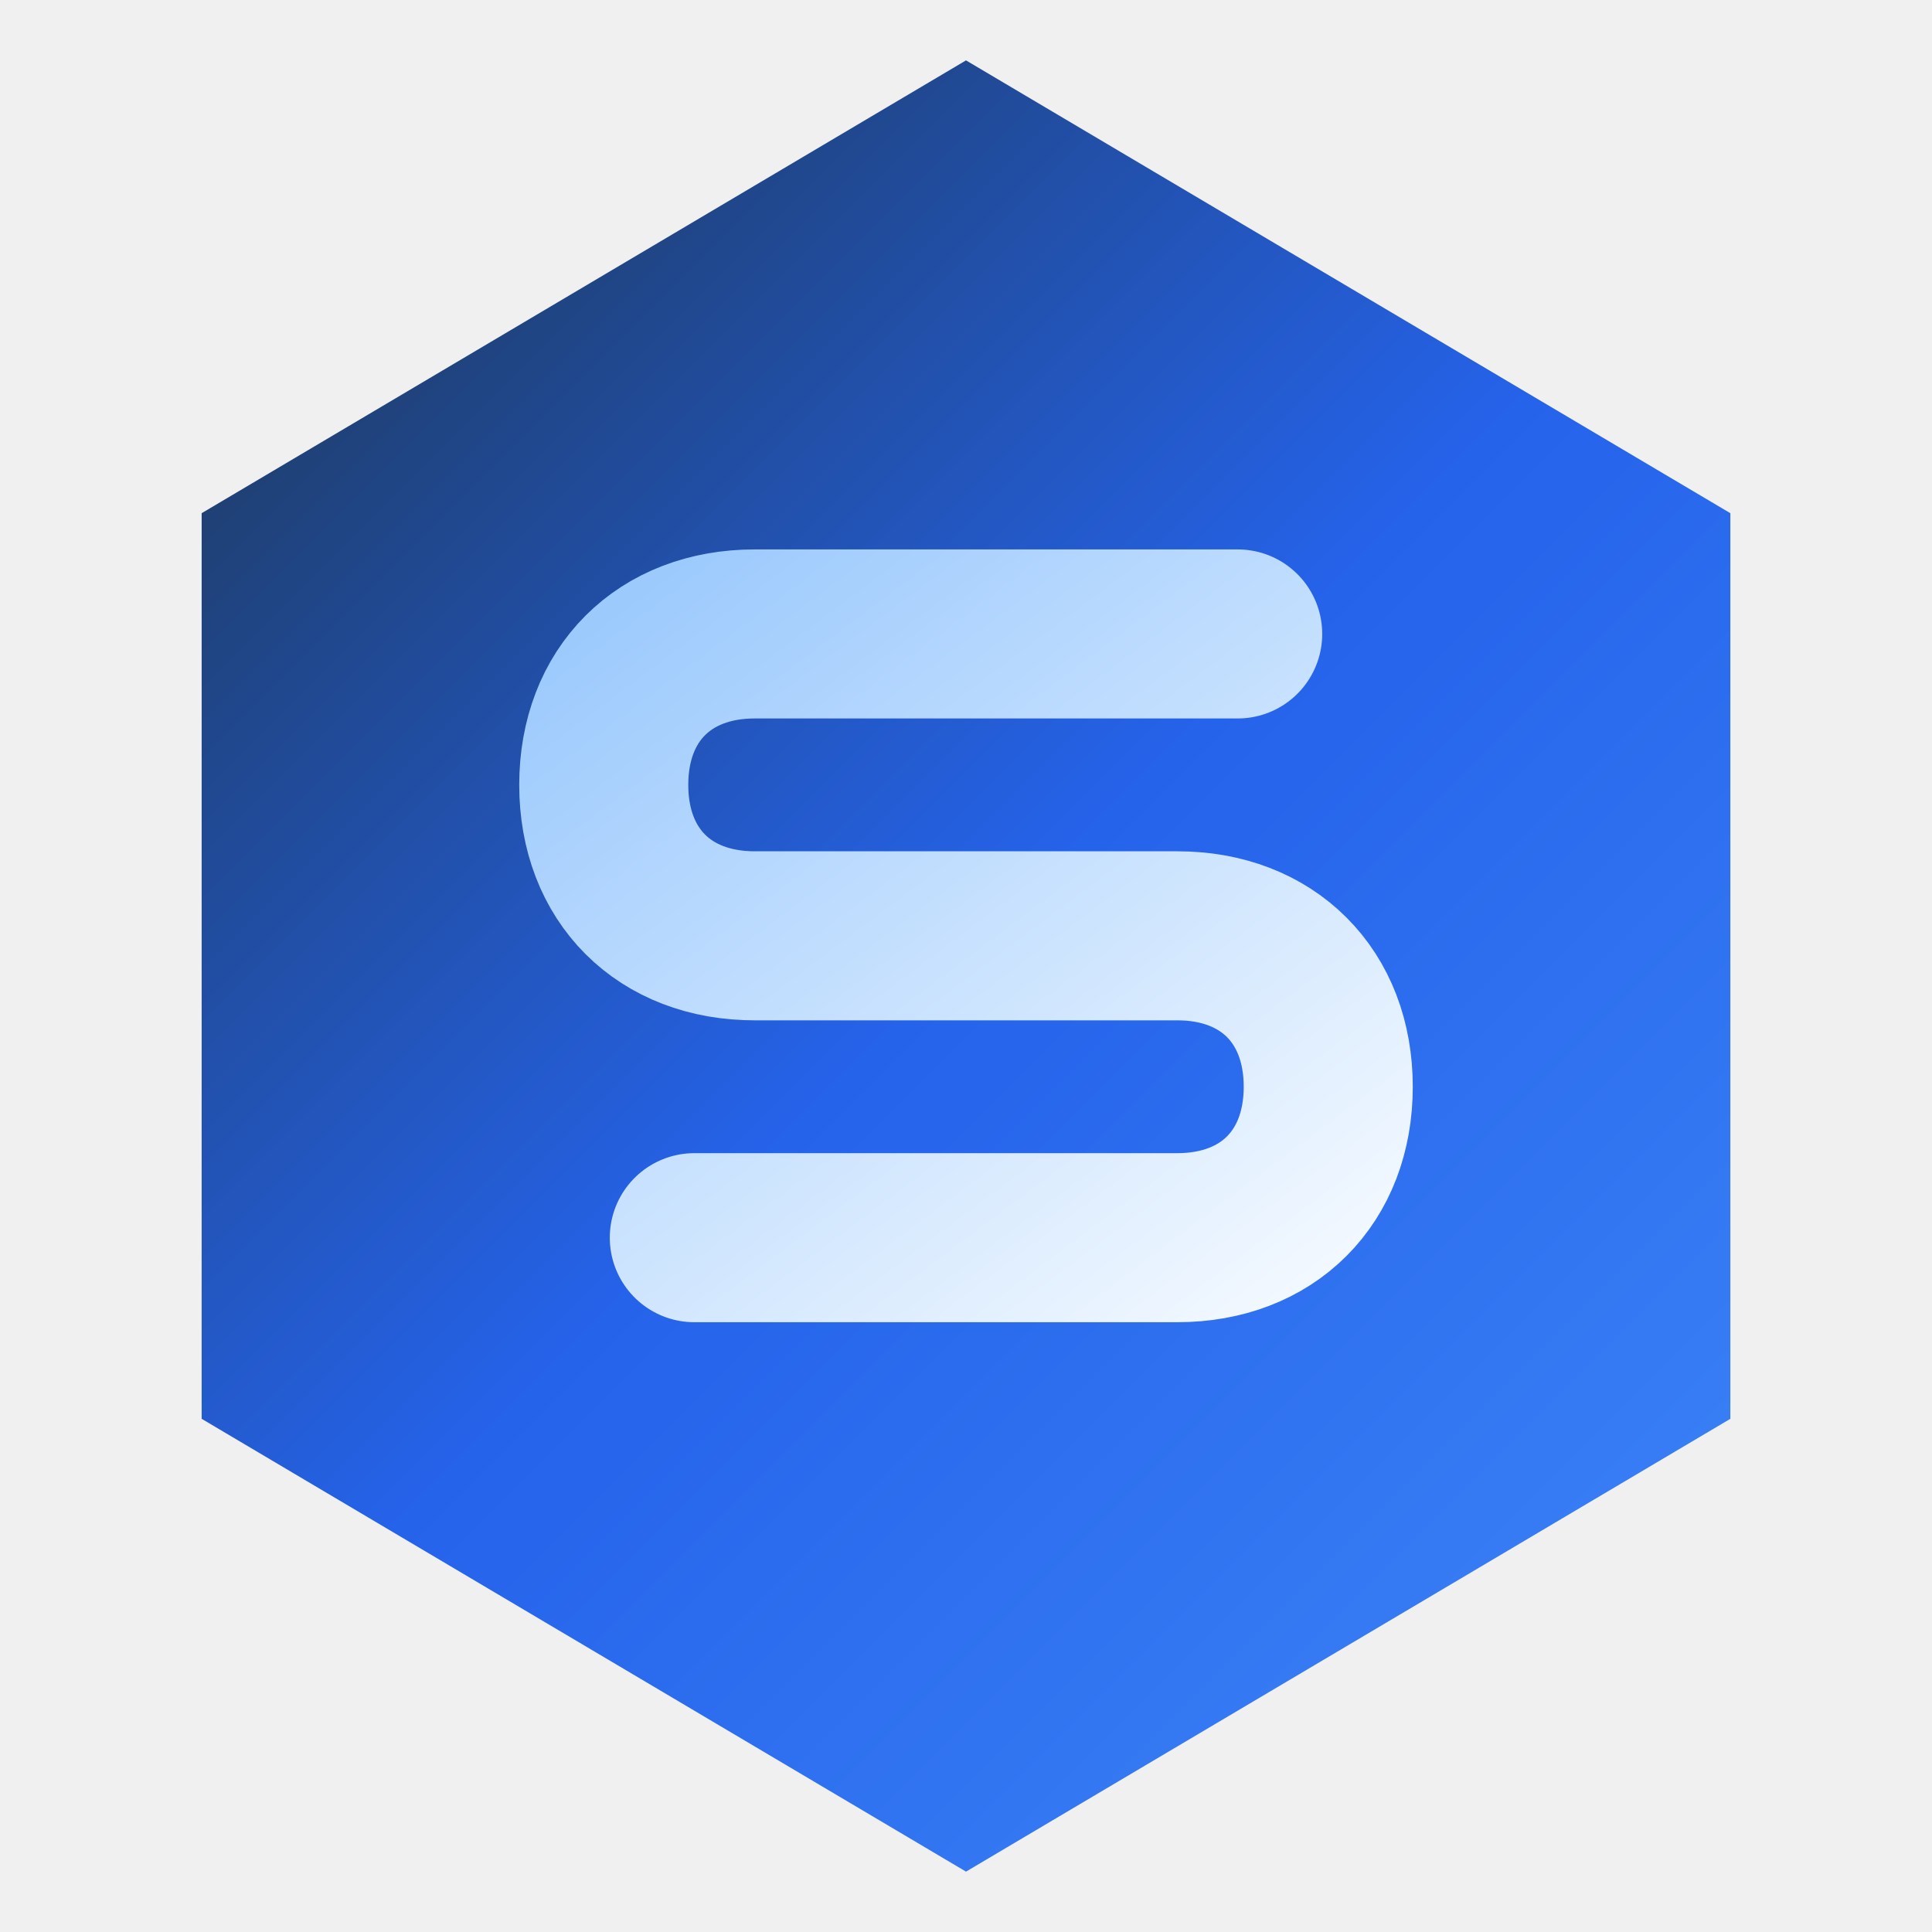
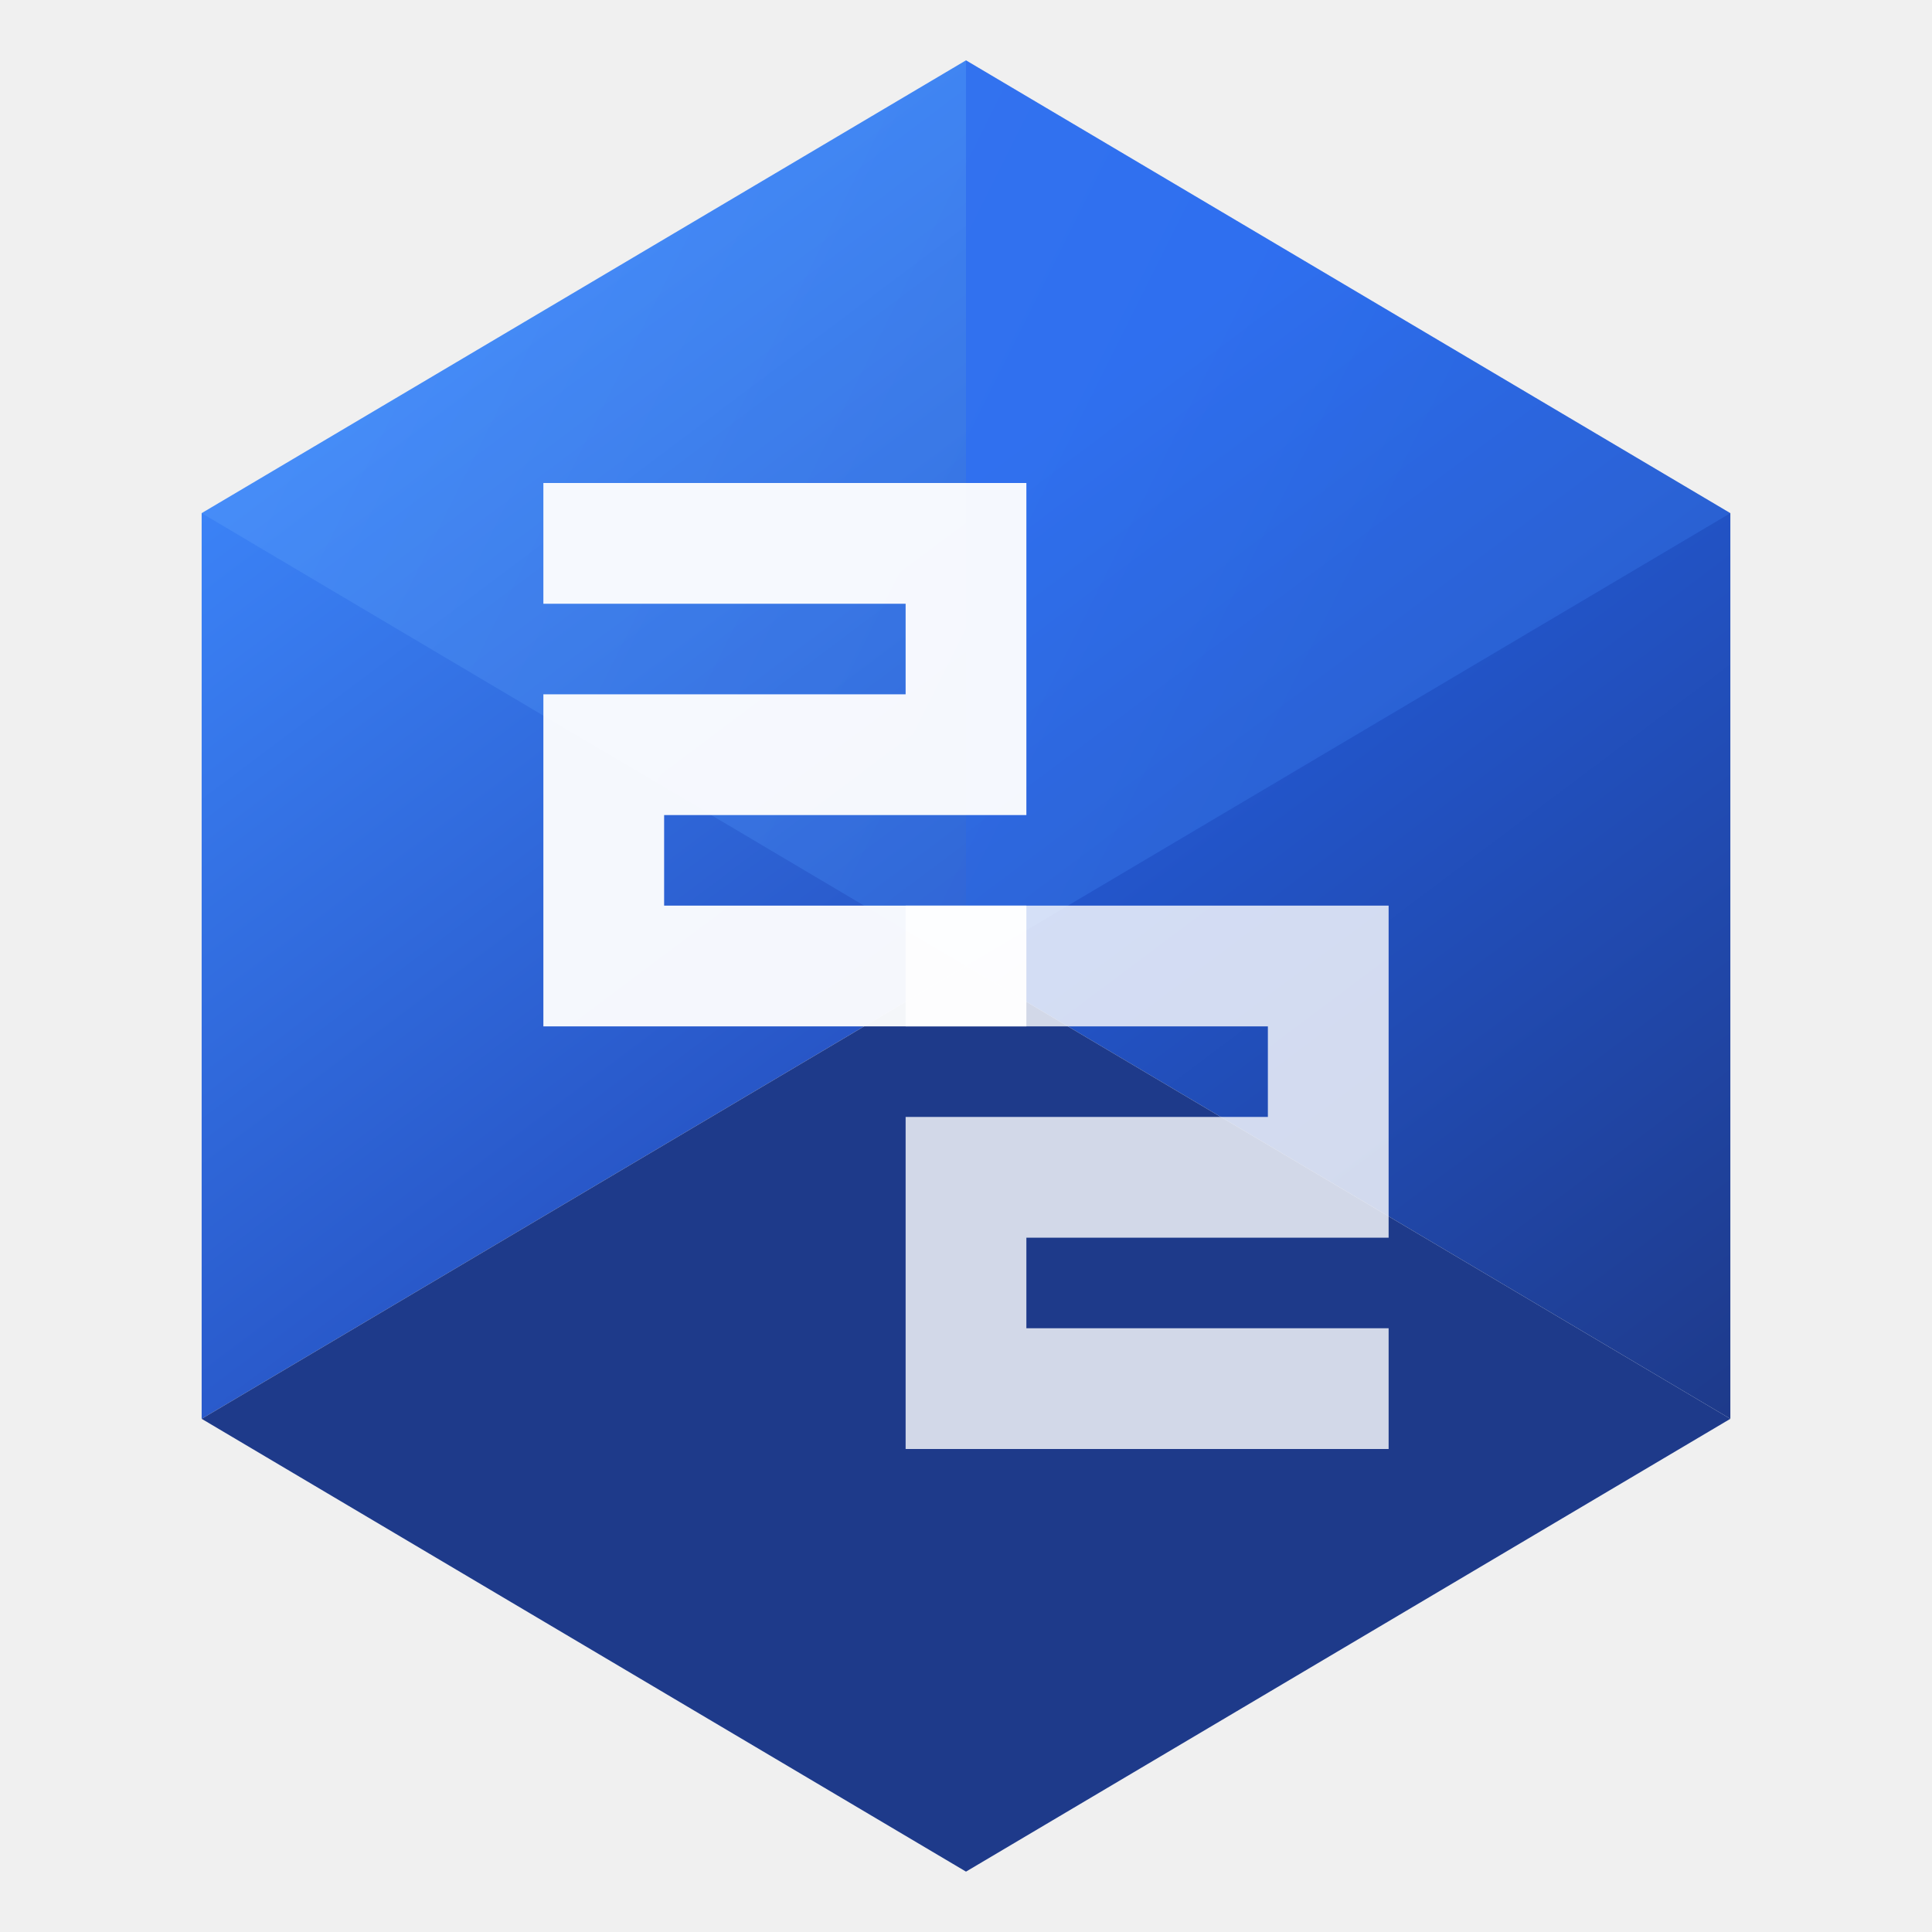
<svg xmlns="http://www.w3.org/2000/svg" viewBox="0 0 32 32" fill="none">
  <defs>
-     <linearGradient id="bg" x1="4" y1="4" x2="28" y2="28" gradientUnits="userSpaceOnUse">
-       <stop stop-color="#1e3a5f" />
+     <linearGradient id="bg" x1="2" y1="2" x2="30" y2="30" gradientUnits="userSpaceOnUse">
+       <stop stop-color="#1e40af" />
      <stop offset="0.5" stop-color="#2563eb" />
      <stop offset="1" stop-color="#3b82f6" />
    </linearGradient>
-     <linearGradient id="s1" x1="10" y1="8" x2="22" y2="24" gradientUnits="userSpaceOnUse">
-       <stop stop-color="#93c5fd" />
-       <stop offset="1" stop-color="#ffffff" />
+     <linearGradient id="face1" x1="4" y1="8" x2="16" y2="24" gradientUnits="userSpaceOnUse">
+       <stop stop-color="#3b82f6" />
+       <stop offset="1" stop-color="#1e40af" />
+     </linearGradient>
+     <linearGradient id="face2" x1="16" y1="8" x2="28" y2="24" gradientUnits="userSpaceOnUse">
+       <stop stop-color="#2563eb" />
+       <stop offset="1" stop-color="#1e3a8a" />
+     </linearGradient>
+     <linearGradient id="top" x1="8" y1="1" x2="24" y2="9" gradientUnits="userSpaceOnUse">
+       <stop stop-color="#60a5fa" />
+       <stop offset="1" stop-color="#3b82f6" />
    </linearGradient>
  </defs>
-   <path d="M16 1 L28.66 8.5 L28.66 23.5 L16 31 L3.34 23.5 L3.34 8.5 Z" fill="url(#bg)" />
-   <path d="M20.5 10.5 L12.5 10.5 C11 10.5 10 11.5 10 13 C10 14.5 11 15.5 12.5 15.5 L19.5 15.5 C21 15.5 22 16.5 22 18 C22 19.5 21 20.5 19.5 20.5 L11.5 20.5" stroke="url(#s1)" stroke-width="2.8" stroke-linecap="round" stroke-linejoin="round" fill="none" />
+   <path d="M3.34 8.5 L16 1 L16 16 L3.34 23.5 Z" fill="url(#face1)" />
+   <path d="M16 1 L28.66 8.5 L28.66 23.5 L16 16 Z" fill="url(#face2)" />
+   <path d="M3.34 23.5 L16 16 L28.66 23.5 L16 31 Z" fill="#1e3a8a" />
+   <path d="M16 1 L28.66 8.5 L16 16 L3.34 8.5 Z" fill="url(#top)" opacity="0.3" />
+   <path d="M10 9 L16 9 L16 12.5 L10 12.5 L10 16 L16 16" stroke="#ffffff" stroke-width="2" stroke-linecap="square" stroke-linejoin="miter" fill="none" opacity="0.95" />
+   <path d="M16 16 L22 16 L22 19.5 L16 19.5 L16 23 L22 23" stroke="#ffffff" stroke-width="2" stroke-linecap="square" stroke-linejoin="miter" fill="none" opacity="0.8" />
</svg>
